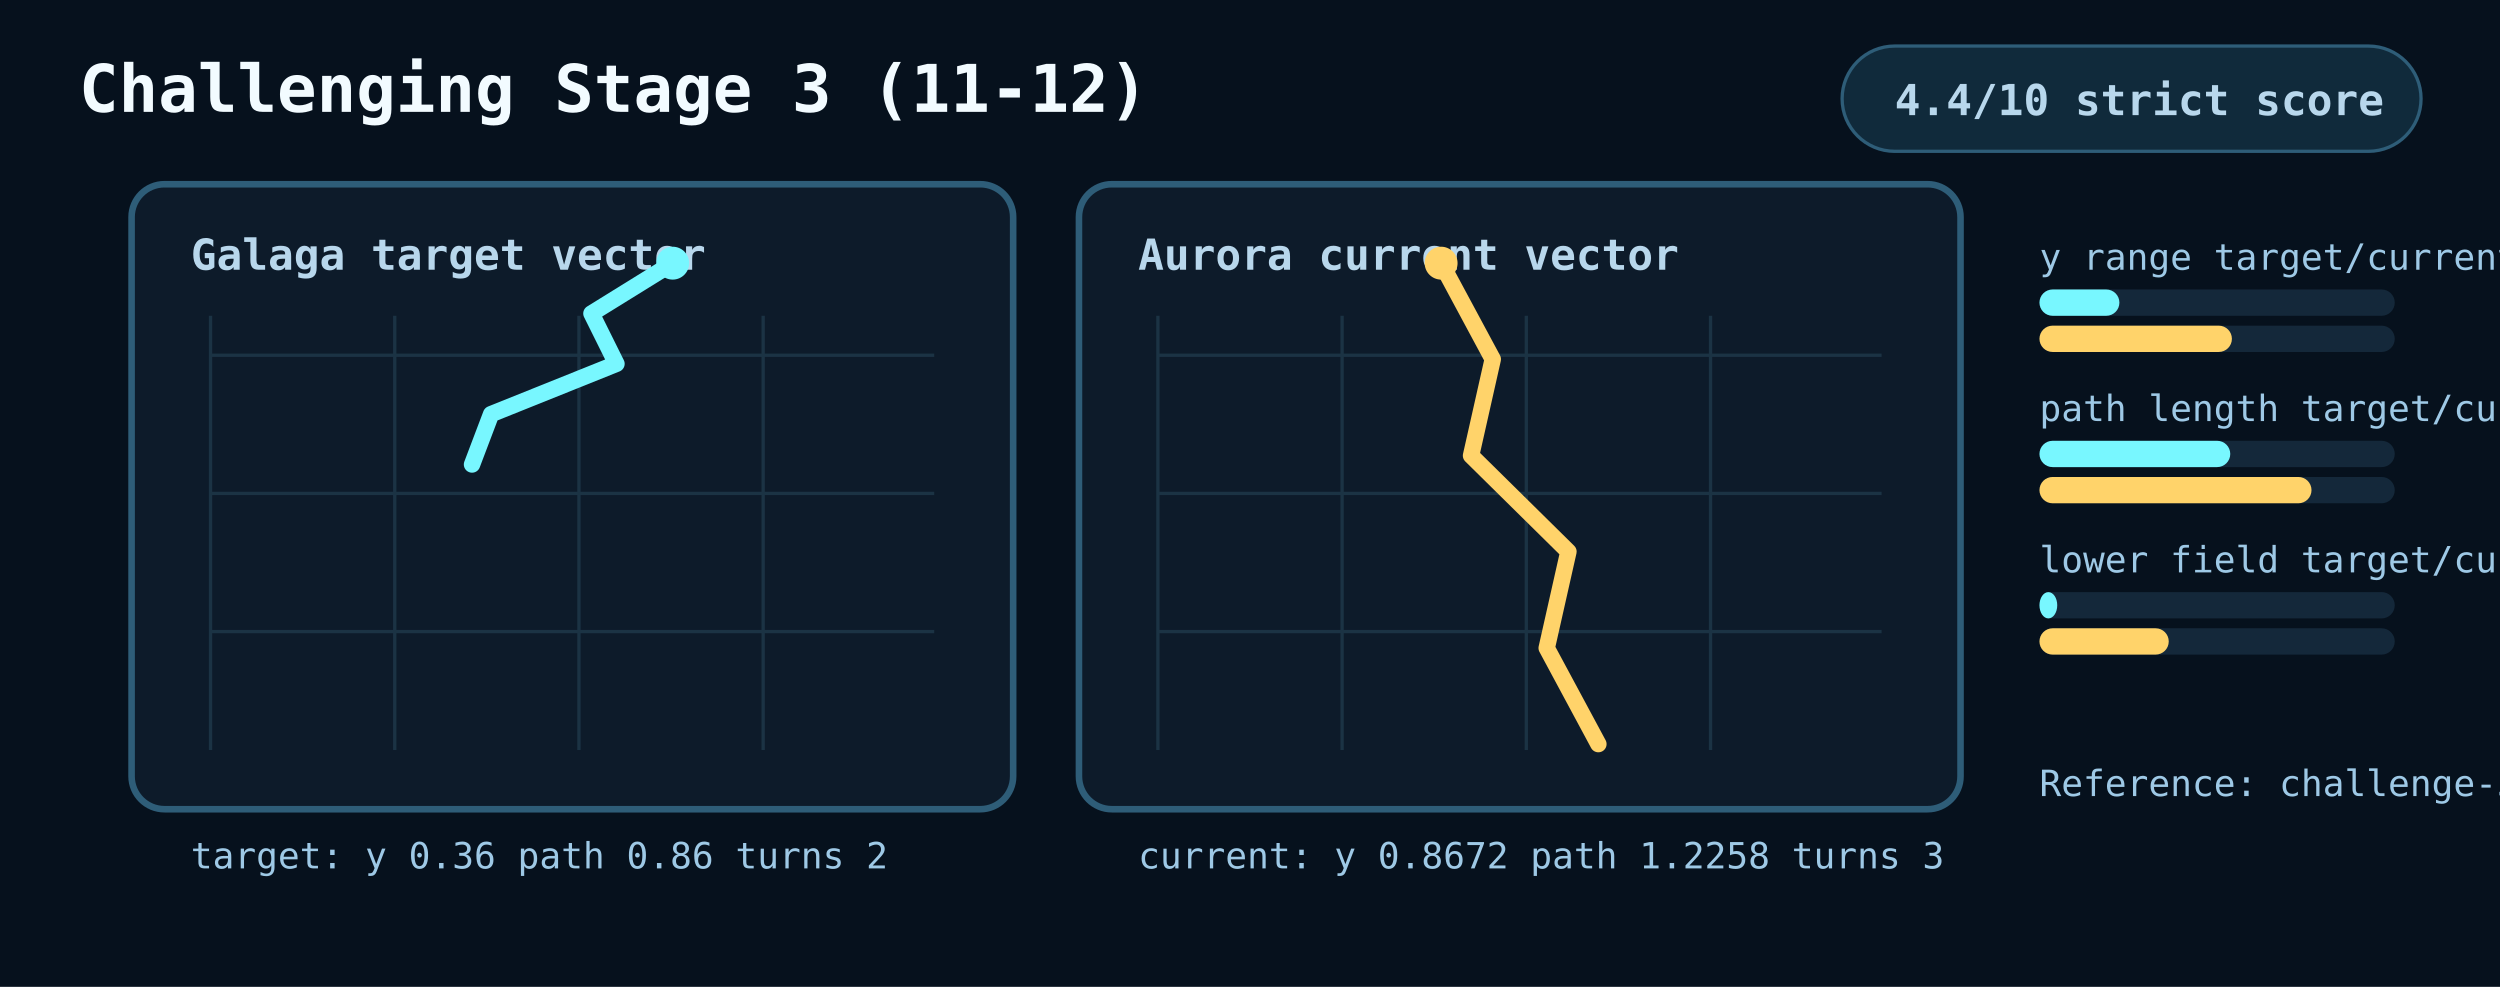
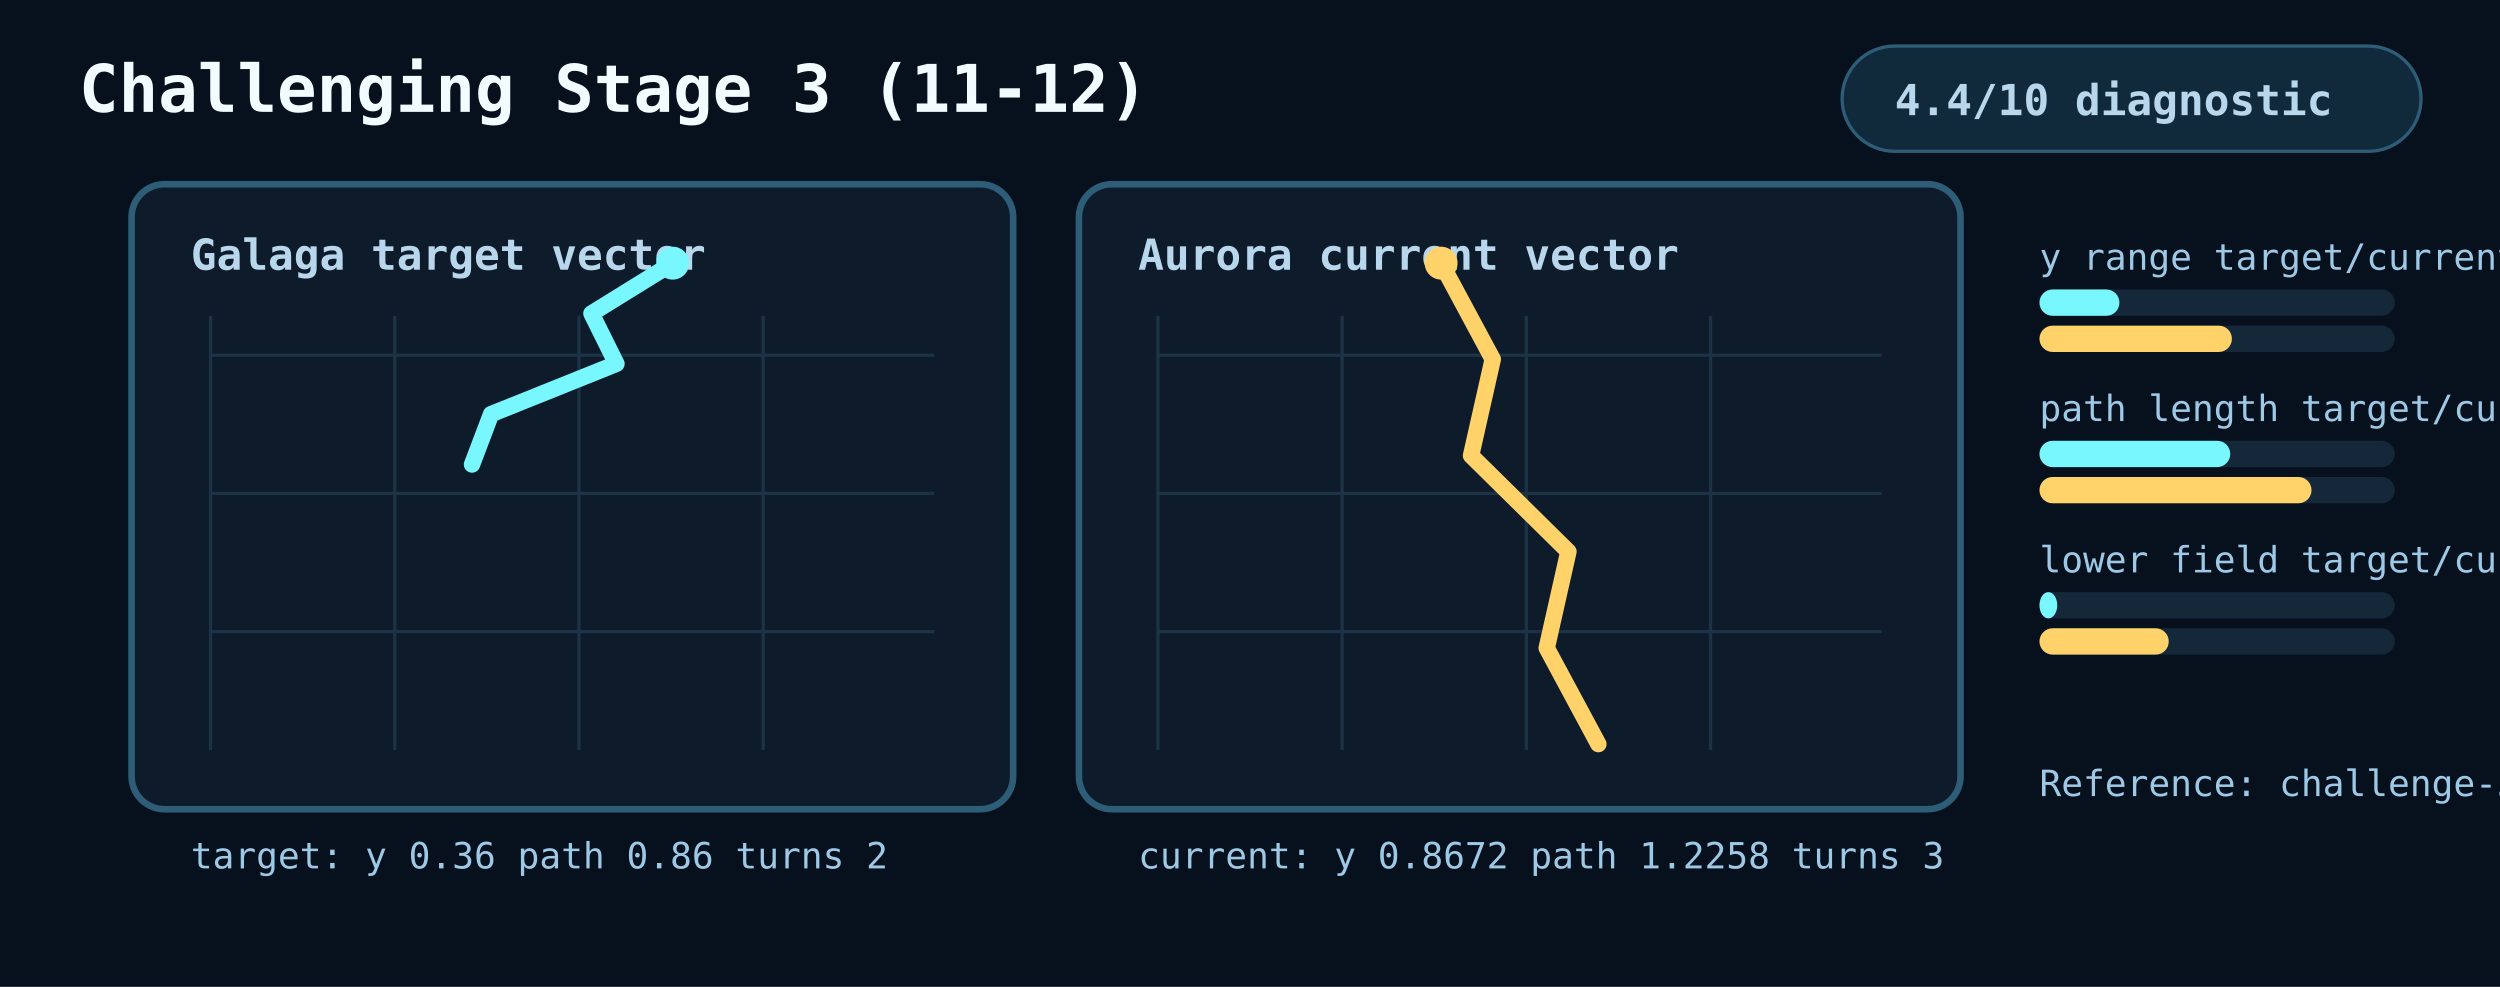
<svg xmlns="http://www.w3.org/2000/svg" width="760" height="300" viewBox="0 0 760 300" role="img" aria-labelledby="title desc">
  <style>
    .bg{fill:#06111d}.panel{fill:#0d1b2a;stroke:#2e5d78;stroke-width:2}.grid{stroke:#1b3344;stroke-width:1}.target{fill:none;stroke:#78f7ff;stroke-width:5;stroke-linecap:round;stroke-linejoin:round}.current{fill:none;stroke:#ffd36a;stroke-width:5;stroke-linecap:round;stroke-linejoin:round}.dotT{fill:#78f7ff}.dotC{fill:#ffd36a}.text{fill:#f2fbff;font:700 20px ui-monospace,Menlo,monospace}.small{fill:#b8d7ec;font:700 13px ui-monospace,Menlo,monospace}.tiny{fill:#9ec9e6;font:11px ui-monospace,Menlo,monospace}.barBg{fill:#14283a}.targetBar{fill:#78f7ff}.currentBar{fill:#ffd36a}.pill{fill:#102a3b;stroke:#2e5d78}
  </style>
  <rect class="bg" x="0" y="0" width="760" height="300" />
  <text class="text" x="24" y="34">Challenging Stage 3 (11-12)</text>
  <rect class="pill" x="560" y="14" width="176" height="32" rx="16" />
-   <text class="small" x="576" y="35">4.4/10 strict score</text>
+   <text class="small" x="576" y="35">4.4/10 diagnostic</text>
  <rect class="panel" x="40" y="56" width="268" height="190" rx="10" />
  <rect class="panel" x="328" y="56" width="268" height="190" rx="10" />
  <text class="small" x="58" y="82">Galaga target vector</text>
  <text class="small" x="346" y="82">Aurora current vector</text>
  <line class="grid" x1="64" y1="96" x2="64" y2="228" />
  <line class="grid" x1="352" y1="96" x2="352" y2="228" />
  <line class="grid" x1="120" y1="96" x2="120" y2="228" />
  <line class="grid" x1="408" y1="96" x2="408" y2="228" />
  <line class="grid" x1="176" y1="96" x2="176" y2="228" />
  <line class="grid" x1="464" y1="96" x2="464" y2="228" />
  <line class="grid" x1="232" y1="96" x2="232" y2="228" />
  <line class="grid" x1="520" y1="96" x2="520" y2="228" />
  <line class="grid" x1="64" y1="108" x2="284" y2="108" />
  <line class="grid" x1="352" y1="108" x2="572" y2="108" />
  <line class="grid" x1="64" y1="150" x2="284" y2="150" />
  <line class="grid" x1="352" y1="150" x2="572" y2="150" />
  <line class="grid" x1="64" y1="192" x2="284" y2="192" />
  <line class="grid" x1="352" y1="192" x2="572" y2="192" />
  <polyline class="target" points="204.5,80 179.8,95.3 187.4,110.6 149.3,125.9 143.5,141.2" />
  <polyline class="current" points="438.1,80 453.8,109.2 447.2,138.5 476.8,167.7 470.2,197 485.9,226.2" />
  <circle class="dotT" cx="204.5" cy="80" r="5" />
  <circle class="dotC" cx="438.1" cy="80" r="5" />
  <text class="tiny" x="58" y="264">target: y 0.36 path 0.86 turns 2</text>
  <text class="tiny" x="346" y="264">current: y 0.8672 path 1.2258 turns 3</text>
  <g>
    <text x="620" y="82" class="tiny">y range target/current</text>
    <rect x="620" y="88" width="108" height="8" rx="4" class="barBg" />
    <rect x="620" y="88" width="24.3" height="8" rx="4" class="targetBar" />
    <rect x="620" y="99" width="108" height="8" rx="4" class="barBg" />
    <rect x="620" y="99" width="58.5" height="8" rx="4" class="currentBar" />
  </g>
  <g>
    <text x="620" y="128" class="tiny">path length target/current</text>
    <rect x="620" y="134" width="108" height="8" rx="4" class="barBg" />
    <rect x="620" y="134" width="58" height="8" rx="4" class="targetBar" />
    <rect x="620" y="145" width="108" height="8" rx="4" class="barBg" />
    <rect x="620" y="145" width="82.7" height="8" rx="4" class="currentBar" />
  </g>
  <g>
    <text x="620" y="174" class="tiny">lower field target/current</text>
    <rect x="620" y="180" width="108" height="8" rx="4" class="barBg" />
    <rect x="620" y="180" width="5.4" height="8" rx="4" class="targetBar" />
    <rect x="620" y="191" width="108" height="8" rx="4" class="barBg" />
    <rect x="620" y="191" width="39.3" height="8" rx="4" class="currentBar" />
  </g>
  <text class="tiny" x="620" y="242">Reference: challenge-3-arrival-group-1</text>
</svg>
